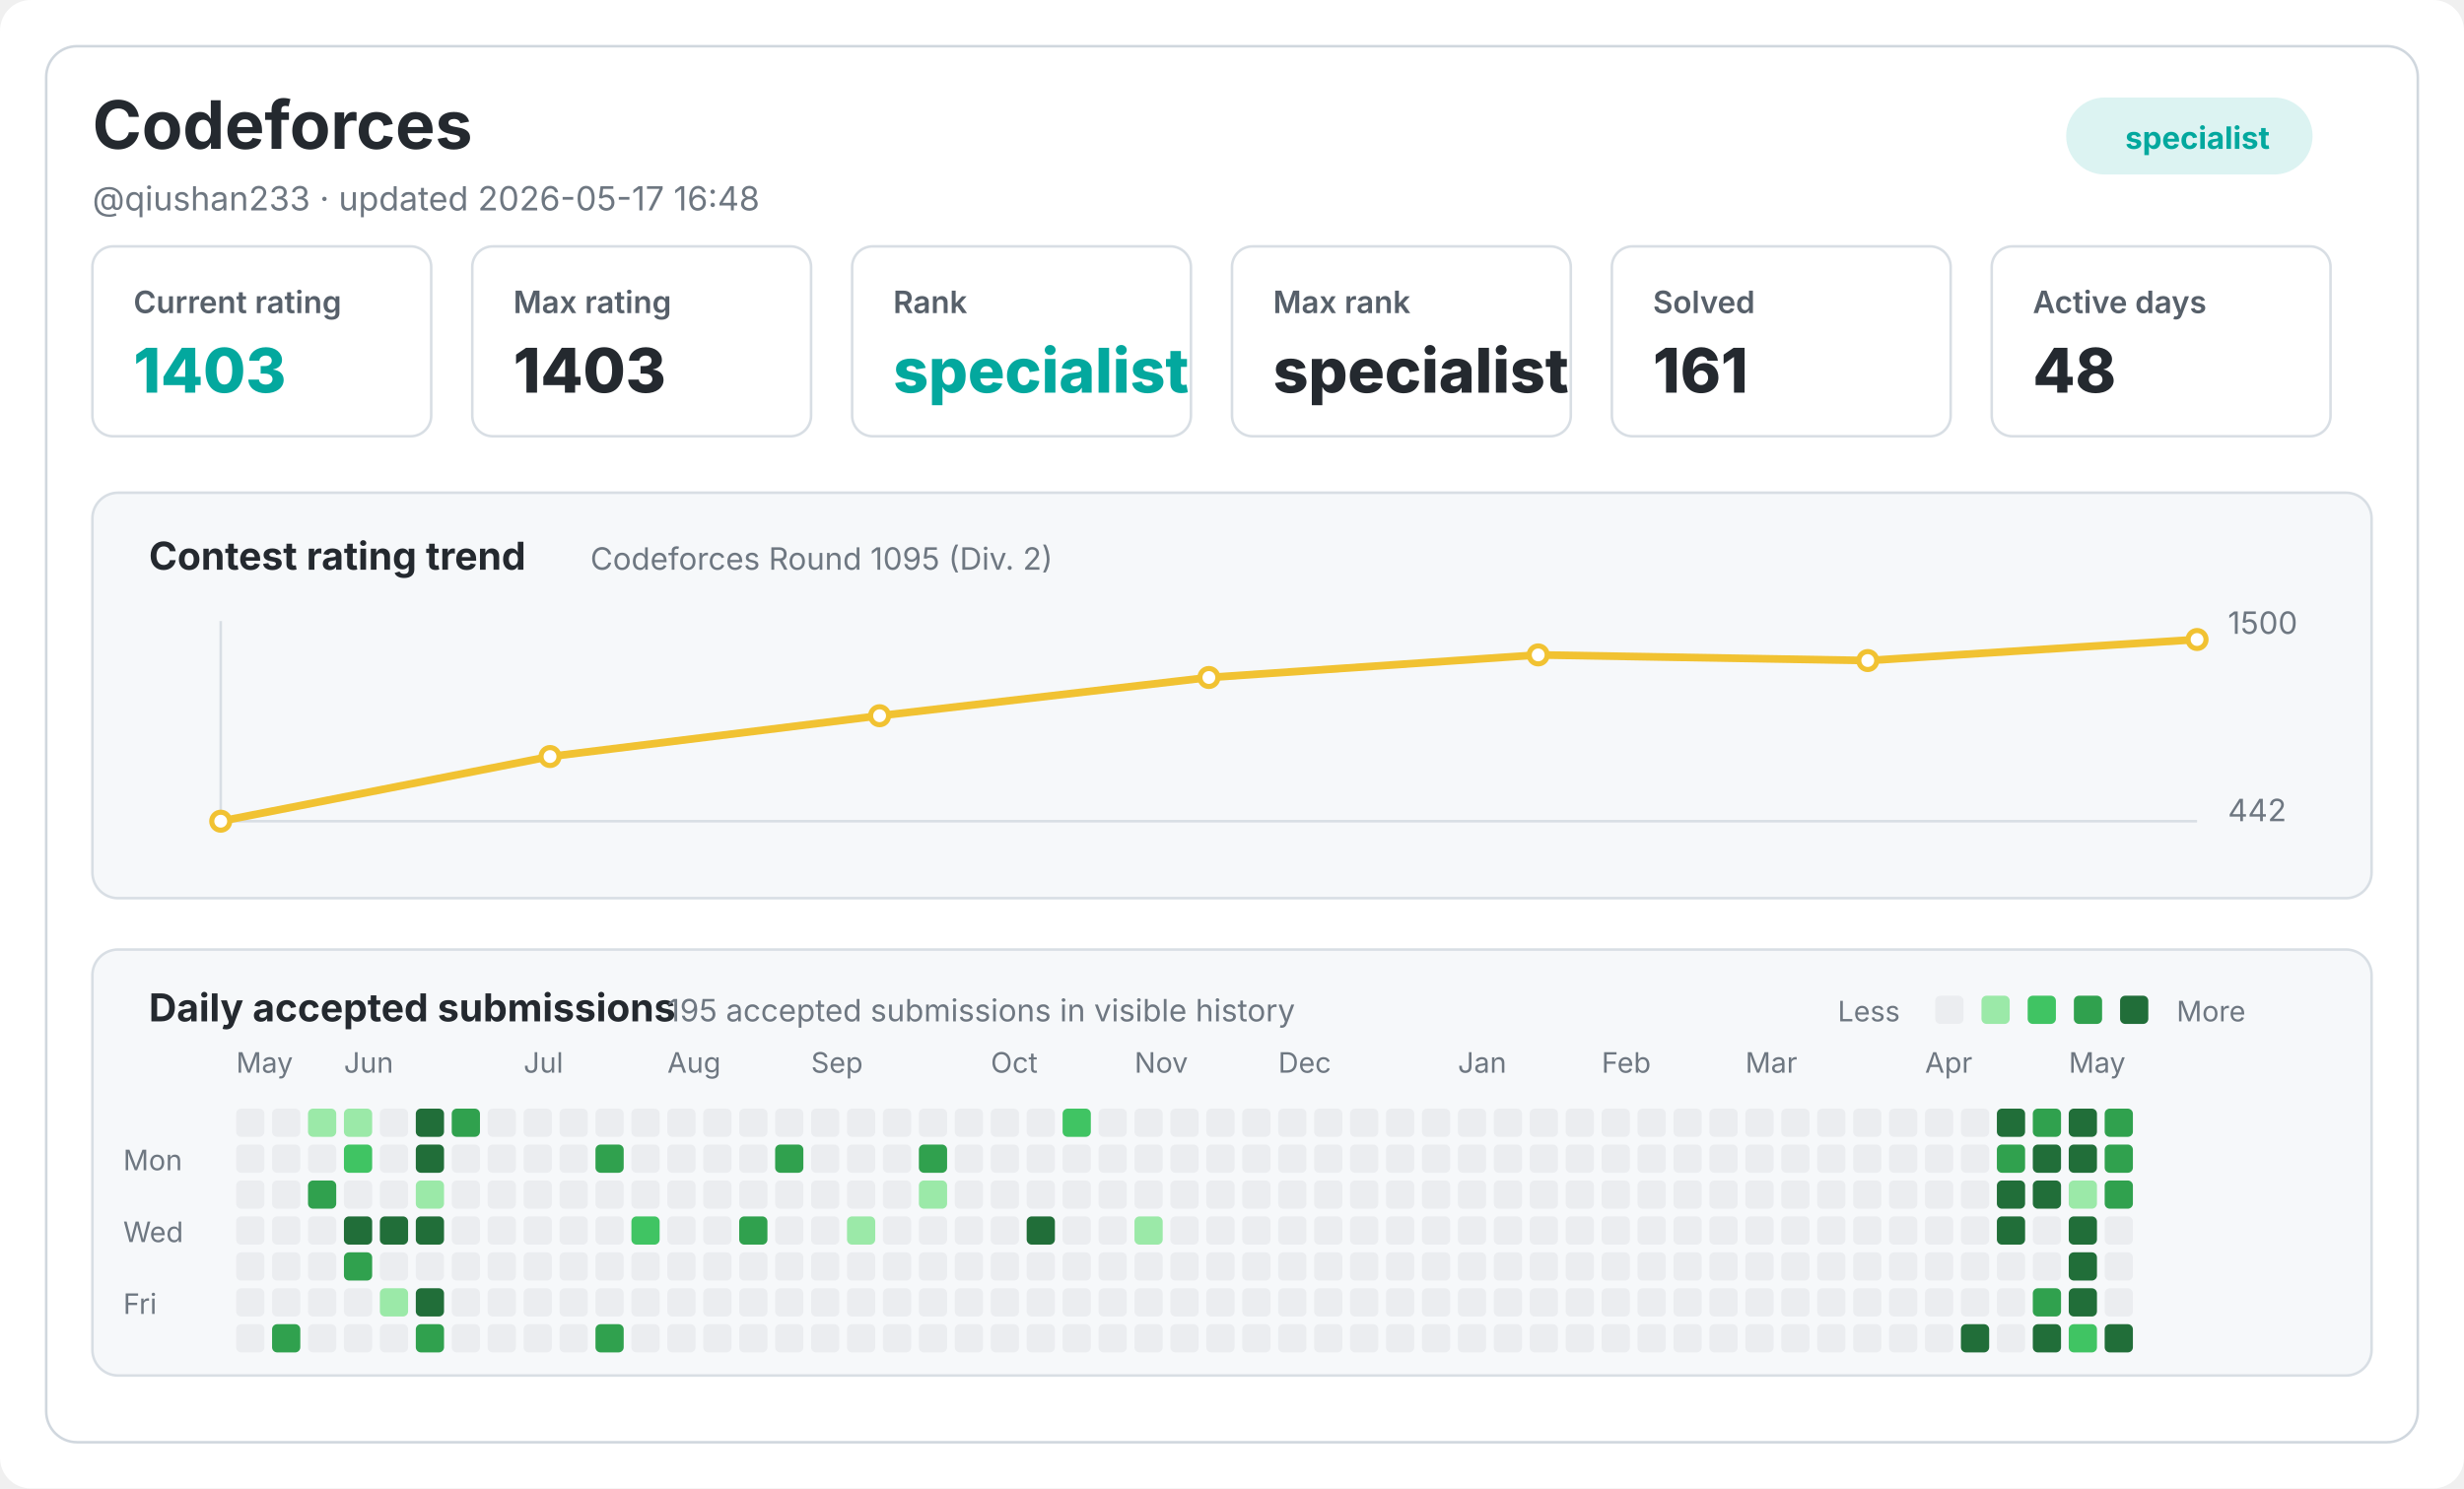
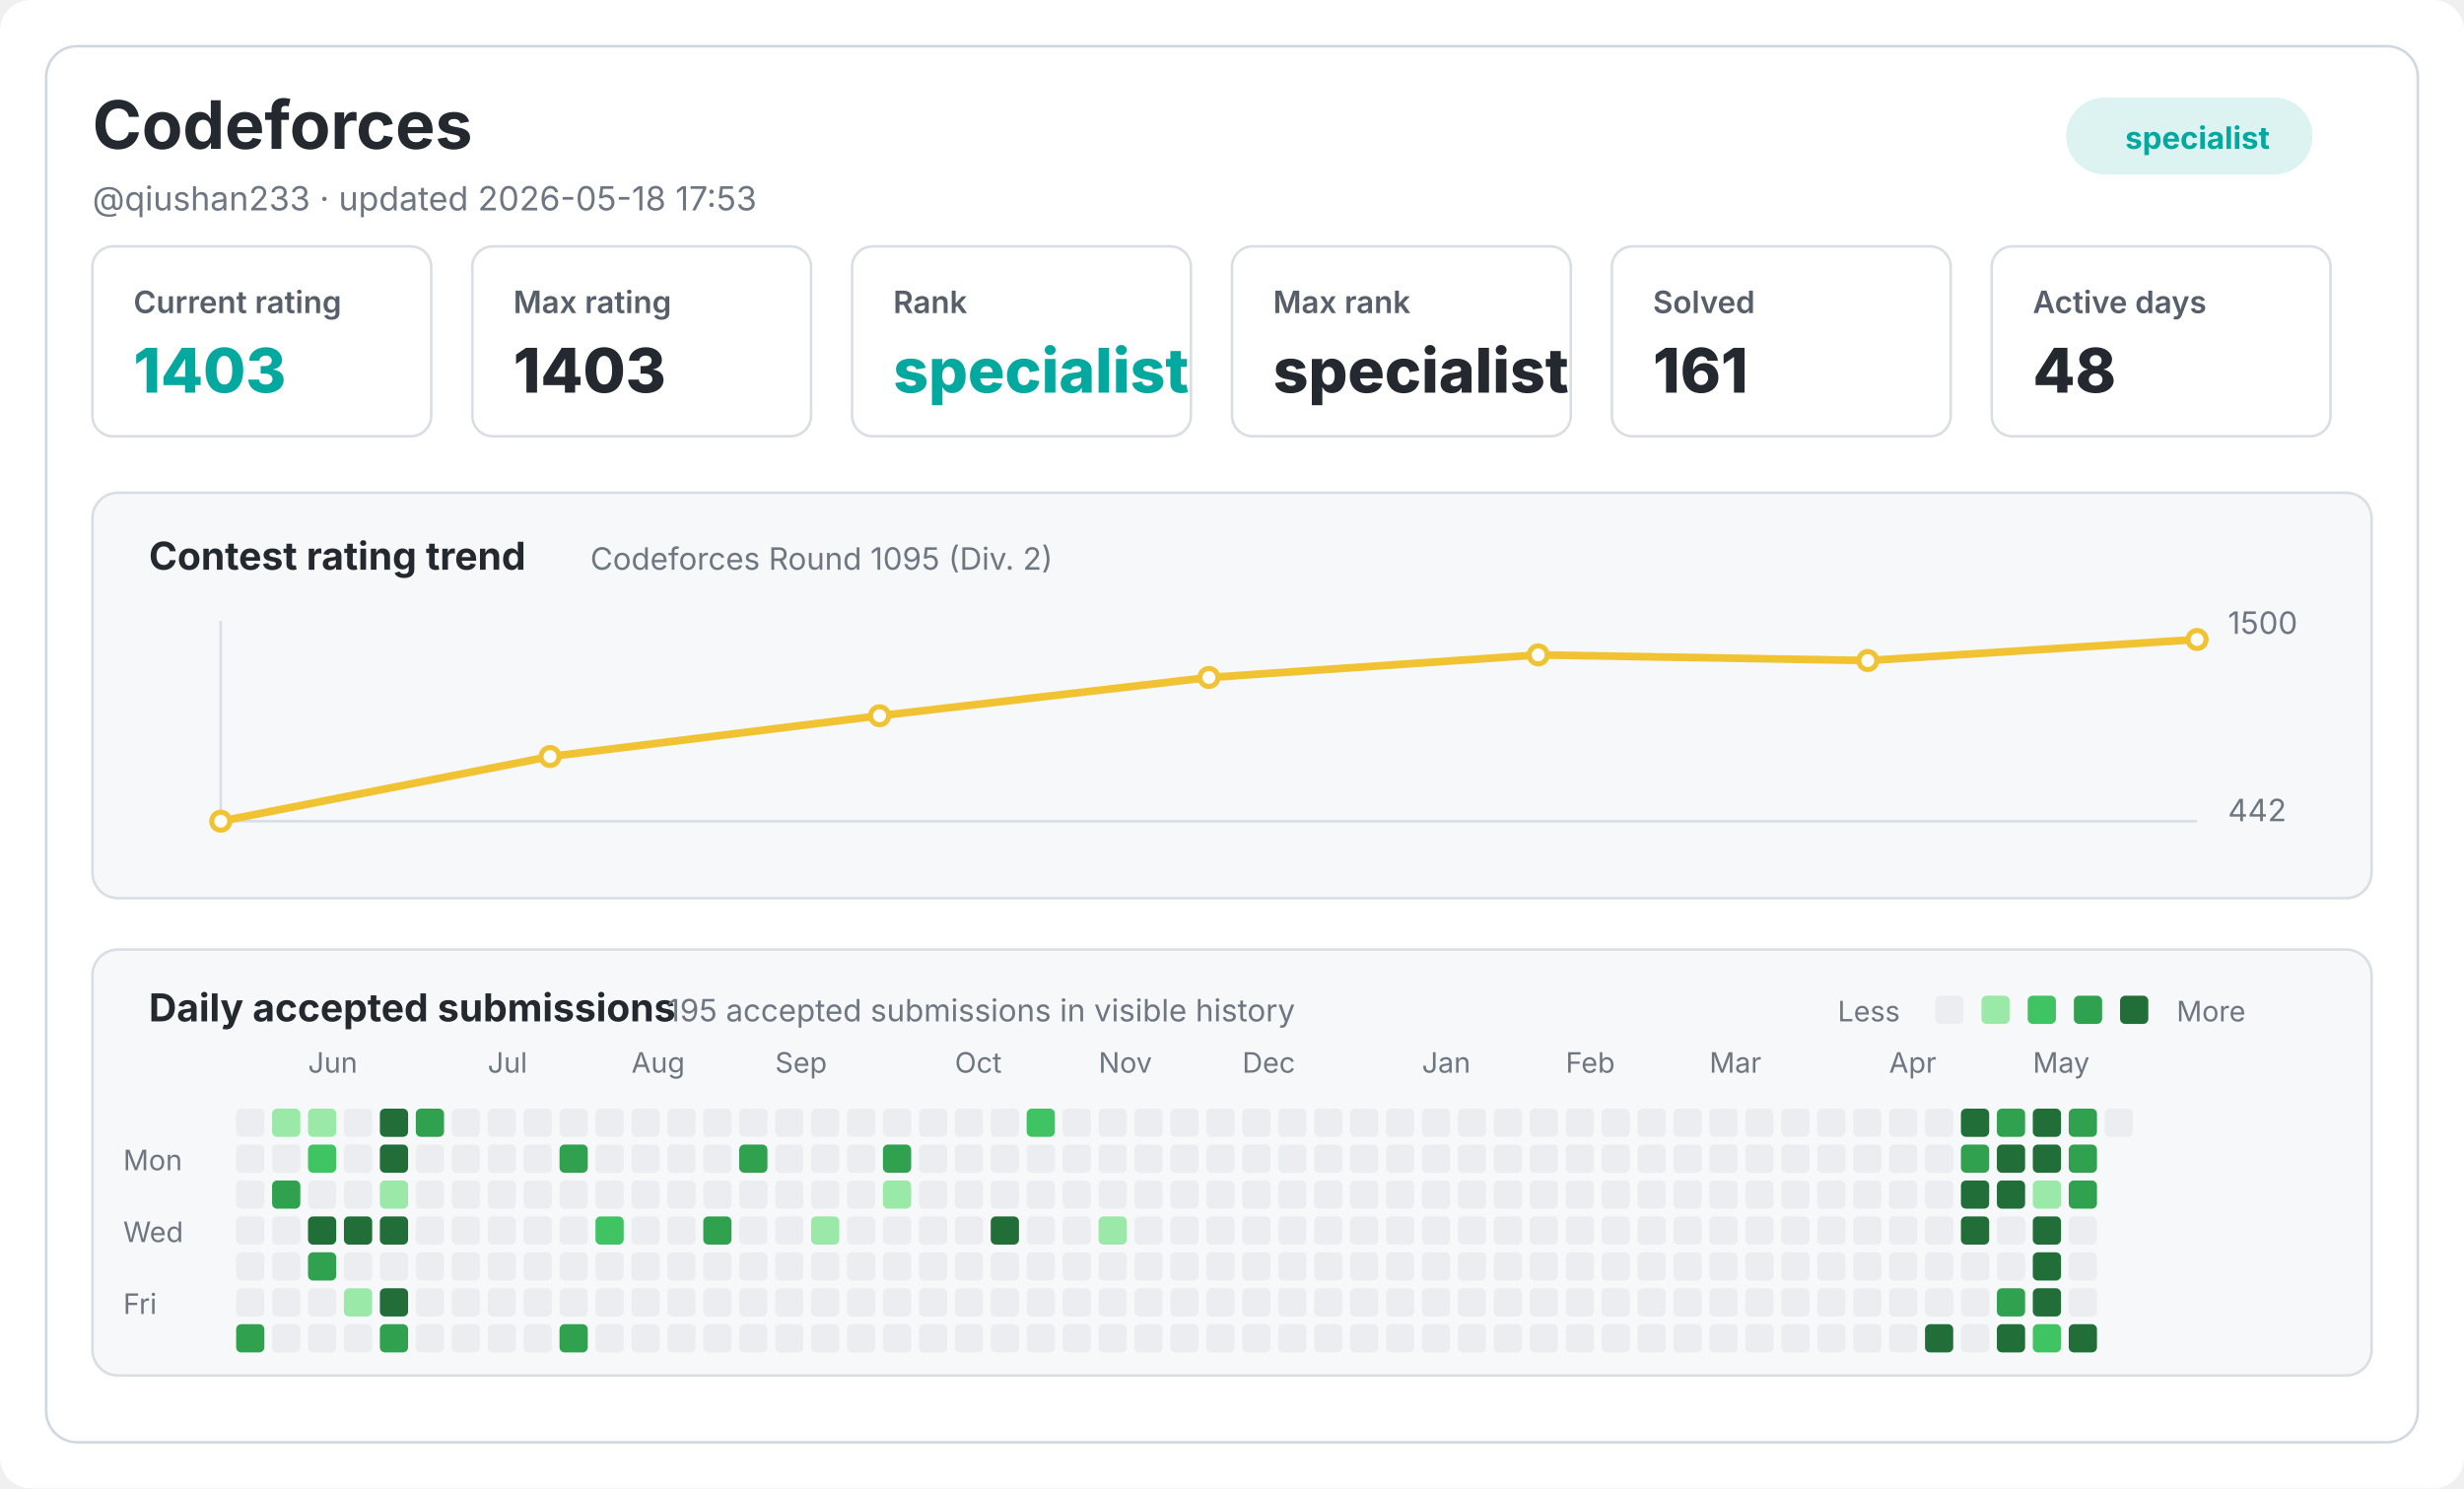
<svg xmlns="http://www.w3.org/2000/svg" width="960" height="580" viewBox="0 0 960 580" role="img" aria-label="Codeforces statistics for qiushan233">
  <style>
  .bg { fill: #ffffff; }
  .shell { fill: #ffffff; stroke: #d0d7de; }
  .soft { fill: #f6f8fa; stroke: #d8dee4; }
  .metric-card { fill: #ffffff; stroke: #d8dee4; }
  .title { font: 700 26px -apple-system,BlinkMacSystemFont,"Segoe UI",sans-serif; fill: #24292f; }
  .subtitle { font: 13px -apple-system,BlinkMacSystemFont,"Segoe UI",sans-serif; fill: #6e7781; }
  .section-title { font: 700 15px -apple-system,BlinkMacSystemFont,"Segoe UI",sans-serif; fill: #24292f; }
  .metric-label { font: 600 12px -apple-system,BlinkMacSystemFont,"Segoe UI",sans-serif; fill: #57606a; }
  .metric-value { font: 800 24px -apple-system,BlinkMacSystemFont,"Segoe UI",sans-serif; fill: #24292f; }
  .muted { font: 12px -apple-system,BlinkMacSystemFont,"Segoe UI",sans-serif; fill: #6e7781; }
  .small { font-size: 11px; }
  .rank { fill: #03a89e; }
  .grid { stroke: #d8dee4; stroke-width: 1; }
  .badge-bg { fill: #03a89e; opacity: 0.14; }
  .badge-text { font: 700 12px -apple-system,BlinkMacSystemFont,"Segoe UI",sans-serif; fill: #03a89e; }
  .heat-cell { cursor: default; transition: stroke 0.12s ease, stroke-width 0.12s ease; }
  .heat-cell:hover { stroke: #0969da; stroke-width: 1.5; }
</style>
  <rect class="bg" width="960" height="580" rx="12" />
  <rect class="shell" x="18" y="18" width="924" height="544" rx="12" />
  <text x="36" y="58" class="title">Codeforces</text>
-   <text x="36" y="82" class="subtitle">@qiushan233 · updated 2026-05-17 16:48</text>
+   <text x="36" y="82" class="subtitle">@qiushan233 · updated 2026-05-18 17:53</text>
  <rect x="805" y="38" width="96" height="30" rx="15" class="badge-bg" />
  <text x="828" y="58" class="badge-text">specialist</text>
  <rect x="36" y="96" width="132" height="74" rx="8" class="metric-card" />
  <text x="52" y="122" class="metric-label">Current rating</text>
  <text x="52" y="153" class="metric-value rank">1403</text>
  <rect x="184" y="96" width="132" height="74" rx="8" class="metric-card" />
  <text x="200" y="122" class="metric-label">Max rating</text>
  <text x="200" y="153" class="metric-value">1403</text>
  <rect x="332" y="96" width="132" height="74" rx="8" class="metric-card" />
  <text x="348" y="122" class="metric-label">Rank</text>
  <text x="348" y="153" class="metric-value rank">specialist</text>
  <rect x="480" y="96" width="132" height="74" rx="8" class="metric-card" />
  <text x="496" y="122" class="metric-label">Max rank</text>
  <text x="496" y="153" class="metric-value">specialist</text>
  <rect x="628" y="96" width="132" height="74" rx="8" class="metric-card" />
  <text x="644" y="122" class="metric-label">Solved</text>
  <text x="644" y="153" class="metric-value">161</text>
  <rect x="776" y="96" width="132" height="74" rx="8" class="metric-card" />
  <text x="792" y="122" class="metric-label">Active days</text>
  <text x="792" y="153" class="metric-value">48</text>
  <rect class="soft" x="36" y="192" width="888" height="158" rx="10" />
  <text x="58" y="222" class="section-title">Contest rating trend</text>
  <text x="230" y="222" class="muted">Codeforces Round 1095 (Div. 2)</text>
  <line x1="86" y1="320" x2="856" y2="320" class="grid" />
  <line x1="86" y1="242" x2="86" y2="320" class="grid" />
  <text x="868" y="247" class="muted">1500</text>
  <text x="868" y="320" class="muted">442</text>
  <polyline points="86.0,320.0 214.3,294.8 342.7,278.9 471.0,264.0 599.3,255.2 727.7,257.4 856.0,249.2" fill="none" stroke="#f1c232" stroke-width="3" stroke-linecap="round" stroke-linejoin="round" />
  <circle cx="86.0" cy="320.0" r="3.5" fill="#fff" stroke="#f1c232" stroke-width="2" />
  <circle cx="214.3" cy="294.8" r="3.5" fill="#fff" stroke="#f1c232" stroke-width="2" />
  <circle cx="342.7" cy="278.9" r="3.5" fill="#fff" stroke="#f1c232" stroke-width="2" />
  <circle cx="471.0" cy="264.0" r="3.5" fill="#fff" stroke="#f1c232" stroke-width="2" />
  <circle cx="599.3" cy="255.2" r="3.5" fill="#fff" stroke="#f1c232" stroke-width="2" />
  <circle cx="727.7" cy="257.4" r="3.5" fill="#fff" stroke="#f1c232" stroke-width="2" />
  <circle cx="856.0" cy="249.2" r="3.5" fill="#fff" stroke="#f1c232" stroke-width="2" />
  <rect class="soft" x="36" y="370" width="888" height="166" rx="10" />
  <text x="58" y="398" class="section-title">Daily accepted submissions</text>
  <text x="260" y="398" class="muted">195 accepted submissions in visible history</text>
-   <text x="92" y="418" class="muted small">May</text>
-   <text x="134" y="418" class="muted small">Jun</text>
-   <text x="204" y="418" class="muted small">Jul</text>
-   <text x="260" y="418" class="muted small">Aug</text>
-   <text x="316" y="418" class="muted small">Sep</text>
-   <text x="386" y="418" class="muted small">Oct</text>
-   <text x="442" y="418" class="muted small">Nov</text>
-   <text x="498" y="418" class="muted small">Dec</text>
-   <text x="568" y="418" class="muted small">Jan</text>
-   <text x="624" y="418" class="muted small">Feb</text>
-   <text x="680" y="418" class="muted small">Mar</text>
-   <text x="750" y="418" class="muted small">Apr</text>
-   <text x="806" y="418" class="muted small">May</text>
+   <text x="120" y="418" class="muted small">Jun</text>
+   <text x="190" y="418" class="muted small">Jul</text>
+   <text x="246" y="418" class="muted small">Aug</text>
+   <text x="302" y="418" class="muted small">Sep</text>
+   <text x="372" y="418" class="muted small">Oct</text>
+   <text x="428" y="418" class="muted small">Nov</text>
+   <text x="484" y="418" class="muted small">Dec</text>
+   <text x="554" y="418" class="muted small">Jan</text>
+   <text x="610" y="418" class="muted small">Feb</text>
+   <text x="666" y="418" class="muted small">Mar</text>
+   <text x="736" y="418" class="muted small">Apr</text>
+   <text x="792" y="418" class="muted small">May</text>
  <text x="48" y="456" class="muted small">Mon</text>
  <text x="48" y="484" class="muted small">Wed</text>
  <text x="48" y="512" class="muted small">Fri</text>
  <rect class="heat-cell" x="92" y="432" width="11" height="11" rx="2" fill="#ebedf0" />
  <rect class="heat-cell" x="92" y="446" width="11" height="11" rx="2" fill="#ebedf0" />
  <rect class="heat-cell" x="92" y="460" width="11" height="11" rx="2" fill="#ebedf0" />
  <rect class="heat-cell" x="92" y="474" width="11" height="11" rx="2" fill="#ebedf0" />
  <rect class="heat-cell" x="92" y="488" width="11" height="11" rx="2" fill="#ebedf0" />
  <rect class="heat-cell" x="92" y="502" width="11" height="11" rx="2" fill="#ebedf0" />
-   <rect class="heat-cell" x="92" y="516" width="11" height="11" rx="2" fill="#ebedf0" />
-   <rect class="heat-cell" x="106" y="432" width="11" height="11" rx="2" fill="#ebedf0" />
+   <rect class="heat-cell" x="92" y="516" width="11" height="11" rx="2" fill="#30a14e" />
+   <rect class="heat-cell" x="106" y="432" width="11" height="11" rx="2" fill="#9be9a8" />
  <rect class="heat-cell" x="106" y="446" width="11" height="11" rx="2" fill="#ebedf0" />
-   <rect class="heat-cell" x="106" y="460" width="11" height="11" rx="2" fill="#ebedf0" />
+   <rect class="heat-cell" x="106" y="460" width="11" height="11" rx="2" fill="#30a14e" />
  <rect class="heat-cell" x="106" y="474" width="11" height="11" rx="2" fill="#ebedf0" />
  <rect class="heat-cell" x="106" y="488" width="11" height="11" rx="2" fill="#ebedf0" />
  <rect class="heat-cell" x="106" y="502" width="11" height="11" rx="2" fill="#ebedf0" />
-   <rect class="heat-cell" x="106" y="516" width="11" height="11" rx="2" fill="#30a14e" />
+   <rect class="heat-cell" x="106" y="516" width="11" height="11" rx="2" fill="#ebedf0" />
  <rect class="heat-cell" x="120" y="432" width="11" height="11" rx="2" fill="#9be9a8" />
-   <rect class="heat-cell" x="120" y="446" width="11" height="11" rx="2" fill="#ebedf0" />
-   <rect class="heat-cell" x="120" y="460" width="11" height="11" rx="2" fill="#30a14e" />
-   <rect class="heat-cell" x="120" y="474" width="11" height="11" rx="2" fill="#ebedf0" />
-   <rect class="heat-cell" x="120" y="488" width="11" height="11" rx="2" fill="#ebedf0" />
+   <rect class="heat-cell" x="120" y="446" width="11" height="11" rx="2" fill="#40c463" />
+   <rect class="heat-cell" x="120" y="460" width="11" height="11" rx="2" fill="#ebedf0" />
+   <rect class="heat-cell" x="120" y="474" width="11" height="11" rx="2" fill="#216e39" />
+   <rect class="heat-cell" x="120" y="488" width="11" height="11" rx="2" fill="#30a14e" />
  <rect class="heat-cell" x="120" y="502" width="11" height="11" rx="2" fill="#ebedf0" />
  <rect class="heat-cell" x="120" y="516" width="11" height="11" rx="2" fill="#ebedf0" />
-   <rect class="heat-cell" x="134" y="432" width="11" height="11" rx="2" fill="#9be9a8" />
-   <rect class="heat-cell" x="134" y="446" width="11" height="11" rx="2" fill="#40c463" />
+   <rect class="heat-cell" x="134" y="432" width="11" height="11" rx="2" fill="#ebedf0" />
+   <rect class="heat-cell" x="134" y="446" width="11" height="11" rx="2" fill="#ebedf0" />
  <rect class="heat-cell" x="134" y="460" width="11" height="11" rx="2" fill="#ebedf0" />
  <rect class="heat-cell" x="134" y="474" width="11" height="11" rx="2" fill="#216e39" />
-   <rect class="heat-cell" x="134" y="488" width="11" height="11" rx="2" fill="#30a14e" />
-   <rect class="heat-cell" x="134" y="502" width="11" height="11" rx="2" fill="#ebedf0" />
+   <rect class="heat-cell" x="134" y="488" width="11" height="11" rx="2" fill="#ebedf0" />
+   <rect class="heat-cell" x="134" y="502" width="11" height="11" rx="2" fill="#9be9a8" />
  <rect class="heat-cell" x="134" y="516" width="11" height="11" rx="2" fill="#ebedf0" />
-   <rect class="heat-cell" x="148" y="432" width="11" height="11" rx="2" fill="#ebedf0" />
-   <rect class="heat-cell" x="148" y="446" width="11" height="11" rx="2" fill="#ebedf0" />
-   <rect class="heat-cell" x="148" y="460" width="11" height="11" rx="2" fill="#ebedf0" />
+   <rect class="heat-cell" x="148" y="432" width="11" height="11" rx="2" fill="#216e39" />
+   <rect class="heat-cell" x="148" y="446" width="11" height="11" rx="2" fill="#216e39" />
+   <rect class="heat-cell" x="148" y="460" width="11" height="11" rx="2" fill="#9be9a8" />
  <rect class="heat-cell" x="148" y="474" width="11" height="11" rx="2" fill="#216e39" />
  <rect class="heat-cell" x="148" y="488" width="11" height="11" rx="2" fill="#ebedf0" />
-   <rect class="heat-cell" x="148" y="502" width="11" height="11" rx="2" fill="#9be9a8" />
-   <rect class="heat-cell" x="148" y="516" width="11" height="11" rx="2" fill="#ebedf0" />
-   <rect class="heat-cell" x="162" y="432" width="11" height="11" rx="2" fill="#216e39" />
-   <rect class="heat-cell" x="162" y="446" width="11" height="11" rx="2" fill="#216e39" />
-   <rect class="heat-cell" x="162" y="460" width="11" height="11" rx="2" fill="#9be9a8" />
-   <rect class="heat-cell" x="162" y="474" width="11" height="11" rx="2" fill="#216e39" />
+   <rect class="heat-cell" x="148" y="502" width="11" height="11" rx="2" fill="#216e39" />
+   <rect class="heat-cell" x="148" y="516" width="11" height="11" rx="2" fill="#30a14e" />
+   <rect class="heat-cell" x="162" y="432" width="11" height="11" rx="2" fill="#30a14e" />
+   <rect class="heat-cell" x="162" y="446" width="11" height="11" rx="2" fill="#ebedf0" />
+   <rect class="heat-cell" x="162" y="460" width="11" height="11" rx="2" fill="#ebedf0" />
+   <rect class="heat-cell" x="162" y="474" width="11" height="11" rx="2" fill="#ebedf0" />
  <rect class="heat-cell" x="162" y="488" width="11" height="11" rx="2" fill="#ebedf0" />
-   <rect class="heat-cell" x="162" y="502" width="11" height="11" rx="2" fill="#216e39" />
-   <rect class="heat-cell" x="162" y="516" width="11" height="11" rx="2" fill="#30a14e" />
-   <rect class="heat-cell" x="176" y="432" width="11" height="11" rx="2" fill="#30a14e" />
+   <rect class="heat-cell" x="162" y="502" width="11" height="11" rx="2" fill="#ebedf0" />
+   <rect class="heat-cell" x="162" y="516" width="11" height="11" rx="2" fill="#ebedf0" />
+   <rect class="heat-cell" x="176" y="432" width="11" height="11" rx="2" fill="#ebedf0" />
  <rect class="heat-cell" x="176" y="446" width="11" height="11" rx="2" fill="#ebedf0" />
  <rect class="heat-cell" x="176" y="460" width="11" height="11" rx="2" fill="#ebedf0" />
  <rect class="heat-cell" x="176" y="474" width="11" height="11" rx="2" fill="#ebedf0" />
  <rect class="heat-cell" x="176" y="488" width="11" height="11" rx="2" fill="#ebedf0" />
  <rect class="heat-cell" x="176" y="502" width="11" height="11" rx="2" fill="#ebedf0" />
  <rect class="heat-cell" x="176" y="516" width="11" height="11" rx="2" fill="#ebedf0" />
  <rect class="heat-cell" x="190" y="432" width="11" height="11" rx="2" fill="#ebedf0" />
  <rect class="heat-cell" x="190" y="446" width="11" height="11" rx="2" fill="#ebedf0" />
  <rect class="heat-cell" x="190" y="460" width="11" height="11" rx="2" fill="#ebedf0" />
  <rect class="heat-cell" x="190" y="474" width="11" height="11" rx="2" fill="#ebedf0" />
  <rect class="heat-cell" x="190" y="488" width="11" height="11" rx="2" fill="#ebedf0" />
  <rect class="heat-cell" x="190" y="502" width="11" height="11" rx="2" fill="#ebedf0" />
  <rect class="heat-cell" x="190" y="516" width="11" height="11" rx="2" fill="#ebedf0" />
  <rect class="heat-cell" x="204" y="432" width="11" height="11" rx="2" fill="#ebedf0" />
  <rect class="heat-cell" x="204" y="446" width="11" height="11" rx="2" fill="#ebedf0" />
  <rect class="heat-cell" x="204" y="460" width="11" height="11" rx="2" fill="#ebedf0" />
  <rect class="heat-cell" x="204" y="474" width="11" height="11" rx="2" fill="#ebedf0" />
  <rect class="heat-cell" x="204" y="488" width="11" height="11" rx="2" fill="#ebedf0" />
  <rect class="heat-cell" x="204" y="502" width="11" height="11" rx="2" fill="#ebedf0" />
  <rect class="heat-cell" x="204" y="516" width="11" height="11" rx="2" fill="#ebedf0" />
  <rect class="heat-cell" x="218" y="432" width="11" height="11" rx="2" fill="#ebedf0" />
-   <rect class="heat-cell" x="218" y="446" width="11" height="11" rx="2" fill="#ebedf0" />
+   <rect class="heat-cell" x="218" y="446" width="11" height="11" rx="2" fill="#30a14e" />
  <rect class="heat-cell" x="218" y="460" width="11" height="11" rx="2" fill="#ebedf0" />
  <rect class="heat-cell" x="218" y="474" width="11" height="11" rx="2" fill="#ebedf0" />
  <rect class="heat-cell" x="218" y="488" width="11" height="11" rx="2" fill="#ebedf0" />
  <rect class="heat-cell" x="218" y="502" width="11" height="11" rx="2" fill="#ebedf0" />
-   <rect class="heat-cell" x="218" y="516" width="11" height="11" rx="2" fill="#ebedf0" />
+   <rect class="heat-cell" x="218" y="516" width="11" height="11" rx="2" fill="#30a14e" />
  <rect class="heat-cell" x="232" y="432" width="11" height="11" rx="2" fill="#ebedf0" />
-   <rect class="heat-cell" x="232" y="446" width="11" height="11" rx="2" fill="#30a14e" />
+   <rect class="heat-cell" x="232" y="446" width="11" height="11" rx="2" fill="#ebedf0" />
  <rect class="heat-cell" x="232" y="460" width="11" height="11" rx="2" fill="#ebedf0" />
-   <rect class="heat-cell" x="232" y="474" width="11" height="11" rx="2" fill="#ebedf0" />
+   <rect class="heat-cell" x="232" y="474" width="11" height="11" rx="2" fill="#40c463" />
  <rect class="heat-cell" x="232" y="488" width="11" height="11" rx="2" fill="#ebedf0" />
  <rect class="heat-cell" x="232" y="502" width="11" height="11" rx="2" fill="#ebedf0" />
-   <rect class="heat-cell" x="232" y="516" width="11" height="11" rx="2" fill="#30a14e" />
+   <rect class="heat-cell" x="232" y="516" width="11" height="11" rx="2" fill="#ebedf0" />
  <rect class="heat-cell" x="246" y="432" width="11" height="11" rx="2" fill="#ebedf0" />
  <rect class="heat-cell" x="246" y="446" width="11" height="11" rx="2" fill="#ebedf0" />
  <rect class="heat-cell" x="246" y="460" width="11" height="11" rx="2" fill="#ebedf0" />
-   <rect class="heat-cell" x="246" y="474" width="11" height="11" rx="2" fill="#40c463" />
+   <rect class="heat-cell" x="246" y="474" width="11" height="11" rx="2" fill="#ebedf0" />
  <rect class="heat-cell" x="246" y="488" width="11" height="11" rx="2" fill="#ebedf0" />
  <rect class="heat-cell" x="246" y="502" width="11" height="11" rx="2" fill="#ebedf0" />
  <rect class="heat-cell" x="246" y="516" width="11" height="11" rx="2" fill="#ebedf0" />
  <rect class="heat-cell" x="260" y="432" width="11" height="11" rx="2" fill="#ebedf0" />
  <rect class="heat-cell" x="260" y="446" width="11" height="11" rx="2" fill="#ebedf0" />
  <rect class="heat-cell" x="260" y="460" width="11" height="11" rx="2" fill="#ebedf0" />
  <rect class="heat-cell" x="260" y="474" width="11" height="11" rx="2" fill="#ebedf0" />
  <rect class="heat-cell" x="260" y="488" width="11" height="11" rx="2" fill="#ebedf0" />
  <rect class="heat-cell" x="260" y="502" width="11" height="11" rx="2" fill="#ebedf0" />
  <rect class="heat-cell" x="260" y="516" width="11" height="11" rx="2" fill="#ebedf0" />
  <rect class="heat-cell" x="274" y="432" width="11" height="11" rx="2" fill="#ebedf0" />
  <rect class="heat-cell" x="274" y="446" width="11" height="11" rx="2" fill="#ebedf0" />
  <rect class="heat-cell" x="274" y="460" width="11" height="11" rx="2" fill="#ebedf0" />
-   <rect class="heat-cell" x="274" y="474" width="11" height="11" rx="2" fill="#ebedf0" />
+   <rect class="heat-cell" x="274" y="474" width="11" height="11" rx="2" fill="#30a14e" />
  <rect class="heat-cell" x="274" y="488" width="11" height="11" rx="2" fill="#ebedf0" />
  <rect class="heat-cell" x="274" y="502" width="11" height="11" rx="2" fill="#ebedf0" />
  <rect class="heat-cell" x="274" y="516" width="11" height="11" rx="2" fill="#ebedf0" />
  <rect class="heat-cell" x="288" y="432" width="11" height="11" rx="2" fill="#ebedf0" />
-   <rect class="heat-cell" x="288" y="446" width="11" height="11" rx="2" fill="#ebedf0" />
+   <rect class="heat-cell" x="288" y="446" width="11" height="11" rx="2" fill="#30a14e" />
  <rect class="heat-cell" x="288" y="460" width="11" height="11" rx="2" fill="#ebedf0" />
-   <rect class="heat-cell" x="288" y="474" width="11" height="11" rx="2" fill="#30a14e" />
+   <rect class="heat-cell" x="288" y="474" width="11" height="11" rx="2" fill="#ebedf0" />
  <rect class="heat-cell" x="288" y="488" width="11" height="11" rx="2" fill="#ebedf0" />
  <rect class="heat-cell" x="288" y="502" width="11" height="11" rx="2" fill="#ebedf0" />
  <rect class="heat-cell" x="288" y="516" width="11" height="11" rx="2" fill="#ebedf0" />
  <rect class="heat-cell" x="302" y="432" width="11" height="11" rx="2" fill="#ebedf0" />
-   <rect class="heat-cell" x="302" y="446" width="11" height="11" rx="2" fill="#30a14e" />
+   <rect class="heat-cell" x="302" y="446" width="11" height="11" rx="2" fill="#ebedf0" />
  <rect class="heat-cell" x="302" y="460" width="11" height="11" rx="2" fill="#ebedf0" />
  <rect class="heat-cell" x="302" y="474" width="11" height="11" rx="2" fill="#ebedf0" />
  <rect class="heat-cell" x="302" y="488" width="11" height="11" rx="2" fill="#ebedf0" />
  <rect class="heat-cell" x="302" y="502" width="11" height="11" rx="2" fill="#ebedf0" />
  <rect class="heat-cell" x="302" y="516" width="11" height="11" rx="2" fill="#ebedf0" />
  <rect class="heat-cell" x="316" y="432" width="11" height="11" rx="2" fill="#ebedf0" />
  <rect class="heat-cell" x="316" y="446" width="11" height="11" rx="2" fill="#ebedf0" />
  <rect class="heat-cell" x="316" y="460" width="11" height="11" rx="2" fill="#ebedf0" />
-   <rect class="heat-cell" x="316" y="474" width="11" height="11" rx="2" fill="#ebedf0" />
+   <rect class="heat-cell" x="316" y="474" width="11" height="11" rx="2" fill="#9be9a8" />
  <rect class="heat-cell" x="316" y="488" width="11" height="11" rx="2" fill="#ebedf0" />
  <rect class="heat-cell" x="316" y="502" width="11" height="11" rx="2" fill="#ebedf0" />
  <rect class="heat-cell" x="316" y="516" width="11" height="11" rx="2" fill="#ebedf0" />
  <rect class="heat-cell" x="330" y="432" width="11" height="11" rx="2" fill="#ebedf0" />
  <rect class="heat-cell" x="330" y="446" width="11" height="11" rx="2" fill="#ebedf0" />
  <rect class="heat-cell" x="330" y="460" width="11" height="11" rx="2" fill="#ebedf0" />
-   <rect class="heat-cell" x="330" y="474" width="11" height="11" rx="2" fill="#9be9a8" />
+   <rect class="heat-cell" x="330" y="474" width="11" height="11" rx="2" fill="#ebedf0" />
  <rect class="heat-cell" x="330" y="488" width="11" height="11" rx="2" fill="#ebedf0" />
  <rect class="heat-cell" x="330" y="502" width="11" height="11" rx="2" fill="#ebedf0" />
  <rect class="heat-cell" x="330" y="516" width="11" height="11" rx="2" fill="#ebedf0" />
  <rect class="heat-cell" x="344" y="432" width="11" height="11" rx="2" fill="#ebedf0" />
-   <rect class="heat-cell" x="344" y="446" width="11" height="11" rx="2" fill="#ebedf0" />
-   <rect class="heat-cell" x="344" y="460" width="11" height="11" rx="2" fill="#ebedf0" />
+   <rect class="heat-cell" x="344" y="446" width="11" height="11" rx="2" fill="#30a14e" />
+   <rect class="heat-cell" x="344" y="460" width="11" height="11" rx="2" fill="#9be9a8" />
  <rect class="heat-cell" x="344" y="474" width="11" height="11" rx="2" fill="#ebedf0" />
  <rect class="heat-cell" x="344" y="488" width="11" height="11" rx="2" fill="#ebedf0" />
  <rect class="heat-cell" x="344" y="502" width="11" height="11" rx="2" fill="#ebedf0" />
  <rect class="heat-cell" x="344" y="516" width="11" height="11" rx="2" fill="#ebedf0" />
  <rect class="heat-cell" x="358" y="432" width="11" height="11" rx="2" fill="#ebedf0" />
-   <rect class="heat-cell" x="358" y="446" width="11" height="11" rx="2" fill="#30a14e" />
-   <rect class="heat-cell" x="358" y="460" width="11" height="11" rx="2" fill="#9be9a8" />
+   <rect class="heat-cell" x="358" y="446" width="11" height="11" rx="2" fill="#ebedf0" />
+   <rect class="heat-cell" x="358" y="460" width="11" height="11" rx="2" fill="#ebedf0" />
  <rect class="heat-cell" x="358" y="474" width="11" height="11" rx="2" fill="#ebedf0" />
  <rect class="heat-cell" x="358" y="488" width="11" height="11" rx="2" fill="#ebedf0" />
  <rect class="heat-cell" x="358" y="502" width="11" height="11" rx="2" fill="#ebedf0" />
  <rect class="heat-cell" x="358" y="516" width="11" height="11" rx="2" fill="#ebedf0" />
  <rect class="heat-cell" x="372" y="432" width="11" height="11" rx="2" fill="#ebedf0" />
  <rect class="heat-cell" x="372" y="446" width="11" height="11" rx="2" fill="#ebedf0" />
  <rect class="heat-cell" x="372" y="460" width="11" height="11" rx="2" fill="#ebedf0" />
  <rect class="heat-cell" x="372" y="474" width="11" height="11" rx="2" fill="#ebedf0" />
  <rect class="heat-cell" x="372" y="488" width="11" height="11" rx="2" fill="#ebedf0" />
  <rect class="heat-cell" x="372" y="502" width="11" height="11" rx="2" fill="#ebedf0" />
  <rect class="heat-cell" x="372" y="516" width="11" height="11" rx="2" fill="#ebedf0" />
  <rect class="heat-cell" x="386" y="432" width="11" height="11" rx="2" fill="#ebedf0" />
  <rect class="heat-cell" x="386" y="446" width="11" height="11" rx="2" fill="#ebedf0" />
  <rect class="heat-cell" x="386" y="460" width="11" height="11" rx="2" fill="#ebedf0" />
-   <rect class="heat-cell" x="386" y="474" width="11" height="11" rx="2" fill="#ebedf0" />
+   <rect class="heat-cell" x="386" y="474" width="11" height="11" rx="2" fill="#216e39" />
  <rect class="heat-cell" x="386" y="488" width="11" height="11" rx="2" fill="#ebedf0" />
  <rect class="heat-cell" x="386" y="502" width="11" height="11" rx="2" fill="#ebedf0" />
  <rect class="heat-cell" x="386" y="516" width="11" height="11" rx="2" fill="#ebedf0" />
-   <rect class="heat-cell" x="400" y="432" width="11" height="11" rx="2" fill="#ebedf0" />
+   <rect class="heat-cell" x="400" y="432" width="11" height="11" rx="2" fill="#40c463" />
  <rect class="heat-cell" x="400" y="446" width="11" height="11" rx="2" fill="#ebedf0" />
  <rect class="heat-cell" x="400" y="460" width="11" height="11" rx="2" fill="#ebedf0" />
-   <rect class="heat-cell" x="400" y="474" width="11" height="11" rx="2" fill="#216e39" />
+   <rect class="heat-cell" x="400" y="474" width="11" height="11" rx="2" fill="#ebedf0" />
  <rect class="heat-cell" x="400" y="488" width="11" height="11" rx="2" fill="#ebedf0" />
  <rect class="heat-cell" x="400" y="502" width="11" height="11" rx="2" fill="#ebedf0" />
  <rect class="heat-cell" x="400" y="516" width="11" height="11" rx="2" fill="#ebedf0" />
-   <rect class="heat-cell" x="414" y="432" width="11" height="11" rx="2" fill="#40c463" />
+   <rect class="heat-cell" x="414" y="432" width="11" height="11" rx="2" fill="#ebedf0" />
  <rect class="heat-cell" x="414" y="446" width="11" height="11" rx="2" fill="#ebedf0" />
  <rect class="heat-cell" x="414" y="460" width="11" height="11" rx="2" fill="#ebedf0" />
  <rect class="heat-cell" x="414" y="474" width="11" height="11" rx="2" fill="#ebedf0" />
  <rect class="heat-cell" x="414" y="488" width="11" height="11" rx="2" fill="#ebedf0" />
  <rect class="heat-cell" x="414" y="502" width="11" height="11" rx="2" fill="#ebedf0" />
  <rect class="heat-cell" x="414" y="516" width="11" height="11" rx="2" fill="#ebedf0" />
  <rect class="heat-cell" x="428" y="432" width="11" height="11" rx="2" fill="#ebedf0" />
  <rect class="heat-cell" x="428" y="446" width="11" height="11" rx="2" fill="#ebedf0" />
  <rect class="heat-cell" x="428" y="460" width="11" height="11" rx="2" fill="#ebedf0" />
-   <rect class="heat-cell" x="428" y="474" width="11" height="11" rx="2" fill="#ebedf0" />
+   <rect class="heat-cell" x="428" y="474" width="11" height="11" rx="2" fill="#9be9a8" />
  <rect class="heat-cell" x="428" y="488" width="11" height="11" rx="2" fill="#ebedf0" />
  <rect class="heat-cell" x="428" y="502" width="11" height="11" rx="2" fill="#ebedf0" />
  <rect class="heat-cell" x="428" y="516" width="11" height="11" rx="2" fill="#ebedf0" />
  <rect class="heat-cell" x="442" y="432" width="11" height="11" rx="2" fill="#ebedf0" />
  <rect class="heat-cell" x="442" y="446" width="11" height="11" rx="2" fill="#ebedf0" />
  <rect class="heat-cell" x="442" y="460" width="11" height="11" rx="2" fill="#ebedf0" />
-   <rect class="heat-cell" x="442" y="474" width="11" height="11" rx="2" fill="#9be9a8" />
+   <rect class="heat-cell" x="442" y="474" width="11" height="11" rx="2" fill="#ebedf0" />
  <rect class="heat-cell" x="442" y="488" width="11" height="11" rx="2" fill="#ebedf0" />
  <rect class="heat-cell" x="442" y="502" width="11" height="11" rx="2" fill="#ebedf0" />
  <rect class="heat-cell" x="442" y="516" width="11" height="11" rx="2" fill="#ebedf0" />
  <rect class="heat-cell" x="456" y="432" width="11" height="11" rx="2" fill="#ebedf0" />
  <rect class="heat-cell" x="456" y="446" width="11" height="11" rx="2" fill="#ebedf0" />
  <rect class="heat-cell" x="456" y="460" width="11" height="11" rx="2" fill="#ebedf0" />
  <rect class="heat-cell" x="456" y="474" width="11" height="11" rx="2" fill="#ebedf0" />
  <rect class="heat-cell" x="456" y="488" width="11" height="11" rx="2" fill="#ebedf0" />
  <rect class="heat-cell" x="456" y="502" width="11" height="11" rx="2" fill="#ebedf0" />
  <rect class="heat-cell" x="456" y="516" width="11" height="11" rx="2" fill="#ebedf0" />
  <rect class="heat-cell" x="470" y="432" width="11" height="11" rx="2" fill="#ebedf0" />
  <rect class="heat-cell" x="470" y="446" width="11" height="11" rx="2" fill="#ebedf0" />
  <rect class="heat-cell" x="470" y="460" width="11" height="11" rx="2" fill="#ebedf0" />
  <rect class="heat-cell" x="470" y="474" width="11" height="11" rx="2" fill="#ebedf0" />
  <rect class="heat-cell" x="470" y="488" width="11" height="11" rx="2" fill="#ebedf0" />
  <rect class="heat-cell" x="470" y="502" width="11" height="11" rx="2" fill="#ebedf0" />
  <rect class="heat-cell" x="470" y="516" width="11" height="11" rx="2" fill="#ebedf0" />
  <rect class="heat-cell" x="484" y="432" width="11" height="11" rx="2" fill="#ebedf0" />
  <rect class="heat-cell" x="484" y="446" width="11" height="11" rx="2" fill="#ebedf0" />
  <rect class="heat-cell" x="484" y="460" width="11" height="11" rx="2" fill="#ebedf0" />
  <rect class="heat-cell" x="484" y="474" width="11" height="11" rx="2" fill="#ebedf0" />
  <rect class="heat-cell" x="484" y="488" width="11" height="11" rx="2" fill="#ebedf0" />
  <rect class="heat-cell" x="484" y="502" width="11" height="11" rx="2" fill="#ebedf0" />
  <rect class="heat-cell" x="484" y="516" width="11" height="11" rx="2" fill="#ebedf0" />
  <rect class="heat-cell" x="498" y="432" width="11" height="11" rx="2" fill="#ebedf0" />
  <rect class="heat-cell" x="498" y="446" width="11" height="11" rx="2" fill="#ebedf0" />
  <rect class="heat-cell" x="498" y="460" width="11" height="11" rx="2" fill="#ebedf0" />
  <rect class="heat-cell" x="498" y="474" width="11" height="11" rx="2" fill="#ebedf0" />
  <rect class="heat-cell" x="498" y="488" width="11" height="11" rx="2" fill="#ebedf0" />
  <rect class="heat-cell" x="498" y="502" width="11" height="11" rx="2" fill="#ebedf0" />
  <rect class="heat-cell" x="498" y="516" width="11" height="11" rx="2" fill="#ebedf0" />
  <rect class="heat-cell" x="512" y="432" width="11" height="11" rx="2" fill="#ebedf0" />
  <rect class="heat-cell" x="512" y="446" width="11" height="11" rx="2" fill="#ebedf0" />
  <rect class="heat-cell" x="512" y="460" width="11" height="11" rx="2" fill="#ebedf0" />
  <rect class="heat-cell" x="512" y="474" width="11" height="11" rx="2" fill="#ebedf0" />
  <rect class="heat-cell" x="512" y="488" width="11" height="11" rx="2" fill="#ebedf0" />
  <rect class="heat-cell" x="512" y="502" width="11" height="11" rx="2" fill="#ebedf0" />
  <rect class="heat-cell" x="512" y="516" width="11" height="11" rx="2" fill="#ebedf0" />
  <rect class="heat-cell" x="526" y="432" width="11" height="11" rx="2" fill="#ebedf0" />
  <rect class="heat-cell" x="526" y="446" width="11" height="11" rx="2" fill="#ebedf0" />
  <rect class="heat-cell" x="526" y="460" width="11" height="11" rx="2" fill="#ebedf0" />
  <rect class="heat-cell" x="526" y="474" width="11" height="11" rx="2" fill="#ebedf0" />
  <rect class="heat-cell" x="526" y="488" width="11" height="11" rx="2" fill="#ebedf0" />
  <rect class="heat-cell" x="526" y="502" width="11" height="11" rx="2" fill="#ebedf0" />
  <rect class="heat-cell" x="526" y="516" width="11" height="11" rx="2" fill="#ebedf0" />
  <rect class="heat-cell" x="540" y="432" width="11" height="11" rx="2" fill="#ebedf0" />
  <rect class="heat-cell" x="540" y="446" width="11" height="11" rx="2" fill="#ebedf0" />
  <rect class="heat-cell" x="540" y="460" width="11" height="11" rx="2" fill="#ebedf0" />
  <rect class="heat-cell" x="540" y="474" width="11" height="11" rx="2" fill="#ebedf0" />
  <rect class="heat-cell" x="540" y="488" width="11" height="11" rx="2" fill="#ebedf0" />
  <rect class="heat-cell" x="540" y="502" width="11" height="11" rx="2" fill="#ebedf0" />
  <rect class="heat-cell" x="540" y="516" width="11" height="11" rx="2" fill="#ebedf0" />
  <rect class="heat-cell" x="554" y="432" width="11" height="11" rx="2" fill="#ebedf0" />
  <rect class="heat-cell" x="554" y="446" width="11" height="11" rx="2" fill="#ebedf0" />
  <rect class="heat-cell" x="554" y="460" width="11" height="11" rx="2" fill="#ebedf0" />
  <rect class="heat-cell" x="554" y="474" width="11" height="11" rx="2" fill="#ebedf0" />
  <rect class="heat-cell" x="554" y="488" width="11" height="11" rx="2" fill="#ebedf0" />
  <rect class="heat-cell" x="554" y="502" width="11" height="11" rx="2" fill="#ebedf0" />
  <rect class="heat-cell" x="554" y="516" width="11" height="11" rx="2" fill="#ebedf0" />
  <rect class="heat-cell" x="568" y="432" width="11" height="11" rx="2" fill="#ebedf0" />
  <rect class="heat-cell" x="568" y="446" width="11" height="11" rx="2" fill="#ebedf0" />
  <rect class="heat-cell" x="568" y="460" width="11" height="11" rx="2" fill="#ebedf0" />
  <rect class="heat-cell" x="568" y="474" width="11" height="11" rx="2" fill="#ebedf0" />
  <rect class="heat-cell" x="568" y="488" width="11" height="11" rx="2" fill="#ebedf0" />
  <rect class="heat-cell" x="568" y="502" width="11" height="11" rx="2" fill="#ebedf0" />
  <rect class="heat-cell" x="568" y="516" width="11" height="11" rx="2" fill="#ebedf0" />
  <rect class="heat-cell" x="582" y="432" width="11" height="11" rx="2" fill="#ebedf0" />
  <rect class="heat-cell" x="582" y="446" width="11" height="11" rx="2" fill="#ebedf0" />
  <rect class="heat-cell" x="582" y="460" width="11" height="11" rx="2" fill="#ebedf0" />
  <rect class="heat-cell" x="582" y="474" width="11" height="11" rx="2" fill="#ebedf0" />
  <rect class="heat-cell" x="582" y="488" width="11" height="11" rx="2" fill="#ebedf0" />
  <rect class="heat-cell" x="582" y="502" width="11" height="11" rx="2" fill="#ebedf0" />
  <rect class="heat-cell" x="582" y="516" width="11" height="11" rx="2" fill="#ebedf0" />
  <rect class="heat-cell" x="596" y="432" width="11" height="11" rx="2" fill="#ebedf0" />
  <rect class="heat-cell" x="596" y="446" width="11" height="11" rx="2" fill="#ebedf0" />
  <rect class="heat-cell" x="596" y="460" width="11" height="11" rx="2" fill="#ebedf0" />
  <rect class="heat-cell" x="596" y="474" width="11" height="11" rx="2" fill="#ebedf0" />
  <rect class="heat-cell" x="596" y="488" width="11" height="11" rx="2" fill="#ebedf0" />
  <rect class="heat-cell" x="596" y="502" width="11" height="11" rx="2" fill="#ebedf0" />
  <rect class="heat-cell" x="596" y="516" width="11" height="11" rx="2" fill="#ebedf0" />
  <rect class="heat-cell" x="610" y="432" width="11" height="11" rx="2" fill="#ebedf0" />
  <rect class="heat-cell" x="610" y="446" width="11" height="11" rx="2" fill="#ebedf0" />
  <rect class="heat-cell" x="610" y="460" width="11" height="11" rx="2" fill="#ebedf0" />
  <rect class="heat-cell" x="610" y="474" width="11" height="11" rx="2" fill="#ebedf0" />
  <rect class="heat-cell" x="610" y="488" width="11" height="11" rx="2" fill="#ebedf0" />
  <rect class="heat-cell" x="610" y="502" width="11" height="11" rx="2" fill="#ebedf0" />
  <rect class="heat-cell" x="610" y="516" width="11" height="11" rx="2" fill="#ebedf0" />
  <rect class="heat-cell" x="624" y="432" width="11" height="11" rx="2" fill="#ebedf0" />
  <rect class="heat-cell" x="624" y="446" width="11" height="11" rx="2" fill="#ebedf0" />
  <rect class="heat-cell" x="624" y="460" width="11" height="11" rx="2" fill="#ebedf0" />
  <rect class="heat-cell" x="624" y="474" width="11" height="11" rx="2" fill="#ebedf0" />
  <rect class="heat-cell" x="624" y="488" width="11" height="11" rx="2" fill="#ebedf0" />
  <rect class="heat-cell" x="624" y="502" width="11" height="11" rx="2" fill="#ebedf0" />
  <rect class="heat-cell" x="624" y="516" width="11" height="11" rx="2" fill="#ebedf0" />
  <rect class="heat-cell" x="638" y="432" width="11" height="11" rx="2" fill="#ebedf0" />
  <rect class="heat-cell" x="638" y="446" width="11" height="11" rx="2" fill="#ebedf0" />
  <rect class="heat-cell" x="638" y="460" width="11" height="11" rx="2" fill="#ebedf0" />
  <rect class="heat-cell" x="638" y="474" width="11" height="11" rx="2" fill="#ebedf0" />
  <rect class="heat-cell" x="638" y="488" width="11" height="11" rx="2" fill="#ebedf0" />
  <rect class="heat-cell" x="638" y="502" width="11" height="11" rx="2" fill="#ebedf0" />
  <rect class="heat-cell" x="638" y="516" width="11" height="11" rx="2" fill="#ebedf0" />
  <rect class="heat-cell" x="652" y="432" width="11" height="11" rx="2" fill="#ebedf0" />
  <rect class="heat-cell" x="652" y="446" width="11" height="11" rx="2" fill="#ebedf0" />
  <rect class="heat-cell" x="652" y="460" width="11" height="11" rx="2" fill="#ebedf0" />
  <rect class="heat-cell" x="652" y="474" width="11" height="11" rx="2" fill="#ebedf0" />
  <rect class="heat-cell" x="652" y="488" width="11" height="11" rx="2" fill="#ebedf0" />
  <rect class="heat-cell" x="652" y="502" width="11" height="11" rx="2" fill="#ebedf0" />
  <rect class="heat-cell" x="652" y="516" width="11" height="11" rx="2" fill="#ebedf0" />
  <rect class="heat-cell" x="666" y="432" width="11" height="11" rx="2" fill="#ebedf0" />
  <rect class="heat-cell" x="666" y="446" width="11" height="11" rx="2" fill="#ebedf0" />
  <rect class="heat-cell" x="666" y="460" width="11" height="11" rx="2" fill="#ebedf0" />
  <rect class="heat-cell" x="666" y="474" width="11" height="11" rx="2" fill="#ebedf0" />
  <rect class="heat-cell" x="666" y="488" width="11" height="11" rx="2" fill="#ebedf0" />
  <rect class="heat-cell" x="666" y="502" width="11" height="11" rx="2" fill="#ebedf0" />
  <rect class="heat-cell" x="666" y="516" width="11" height="11" rx="2" fill="#ebedf0" />
  <rect class="heat-cell" x="680" y="432" width="11" height="11" rx="2" fill="#ebedf0" />
  <rect class="heat-cell" x="680" y="446" width="11" height="11" rx="2" fill="#ebedf0" />
  <rect class="heat-cell" x="680" y="460" width="11" height="11" rx="2" fill="#ebedf0" />
  <rect class="heat-cell" x="680" y="474" width="11" height="11" rx="2" fill="#ebedf0" />
  <rect class="heat-cell" x="680" y="488" width="11" height="11" rx="2" fill="#ebedf0" />
  <rect class="heat-cell" x="680" y="502" width="11" height="11" rx="2" fill="#ebedf0" />
  <rect class="heat-cell" x="680" y="516" width="11" height="11" rx="2" fill="#ebedf0" />
  <rect class="heat-cell" x="694" y="432" width="11" height="11" rx="2" fill="#ebedf0" />
  <rect class="heat-cell" x="694" y="446" width="11" height="11" rx="2" fill="#ebedf0" />
  <rect class="heat-cell" x="694" y="460" width="11" height="11" rx="2" fill="#ebedf0" />
  <rect class="heat-cell" x="694" y="474" width="11" height="11" rx="2" fill="#ebedf0" />
  <rect class="heat-cell" x="694" y="488" width="11" height="11" rx="2" fill="#ebedf0" />
  <rect class="heat-cell" x="694" y="502" width="11" height="11" rx="2" fill="#ebedf0" />
  <rect class="heat-cell" x="694" y="516" width="11" height="11" rx="2" fill="#ebedf0" />
  <rect class="heat-cell" x="708" y="432" width="11" height="11" rx="2" fill="#ebedf0" />
  <rect class="heat-cell" x="708" y="446" width="11" height="11" rx="2" fill="#ebedf0" />
  <rect class="heat-cell" x="708" y="460" width="11" height="11" rx="2" fill="#ebedf0" />
  <rect class="heat-cell" x="708" y="474" width="11" height="11" rx="2" fill="#ebedf0" />
  <rect class="heat-cell" x="708" y="488" width="11" height="11" rx="2" fill="#ebedf0" />
  <rect class="heat-cell" x="708" y="502" width="11" height="11" rx="2" fill="#ebedf0" />
  <rect class="heat-cell" x="708" y="516" width="11" height="11" rx="2" fill="#ebedf0" />
  <rect class="heat-cell" x="722" y="432" width="11" height="11" rx="2" fill="#ebedf0" />
  <rect class="heat-cell" x="722" y="446" width="11" height="11" rx="2" fill="#ebedf0" />
  <rect class="heat-cell" x="722" y="460" width="11" height="11" rx="2" fill="#ebedf0" />
  <rect class="heat-cell" x="722" y="474" width="11" height="11" rx="2" fill="#ebedf0" />
  <rect class="heat-cell" x="722" y="488" width="11" height="11" rx="2" fill="#ebedf0" />
  <rect class="heat-cell" x="722" y="502" width="11" height="11" rx="2" fill="#ebedf0" />
  <rect class="heat-cell" x="722" y="516" width="11" height="11" rx="2" fill="#ebedf0" />
  <rect class="heat-cell" x="736" y="432" width="11" height="11" rx="2" fill="#ebedf0" />
  <rect class="heat-cell" x="736" y="446" width="11" height="11" rx="2" fill="#ebedf0" />
  <rect class="heat-cell" x="736" y="460" width="11" height="11" rx="2" fill="#ebedf0" />
  <rect class="heat-cell" x="736" y="474" width="11" height="11" rx="2" fill="#ebedf0" />
  <rect class="heat-cell" x="736" y="488" width="11" height="11" rx="2" fill="#ebedf0" />
  <rect class="heat-cell" x="736" y="502" width="11" height="11" rx="2" fill="#ebedf0" />
  <rect class="heat-cell" x="736" y="516" width="11" height="11" rx="2" fill="#ebedf0" />
  <rect class="heat-cell" x="750" y="432" width="11" height="11" rx="2" fill="#ebedf0" />
  <rect class="heat-cell" x="750" y="446" width="11" height="11" rx="2" fill="#ebedf0" />
  <rect class="heat-cell" x="750" y="460" width="11" height="11" rx="2" fill="#ebedf0" />
  <rect class="heat-cell" x="750" y="474" width="11" height="11" rx="2" fill="#ebedf0" />
  <rect class="heat-cell" x="750" y="488" width="11" height="11" rx="2" fill="#ebedf0" />
  <rect class="heat-cell" x="750" y="502" width="11" height="11" rx="2" fill="#ebedf0" />
-   <rect class="heat-cell" x="750" y="516" width="11" height="11" rx="2" fill="#ebedf0" />
-   <rect class="heat-cell" x="764" y="432" width="11" height="11" rx="2" fill="#ebedf0" />
-   <rect class="heat-cell" x="764" y="446" width="11" height="11" rx="2" fill="#ebedf0" />
-   <rect class="heat-cell" x="764" y="460" width="11" height="11" rx="2" fill="#ebedf0" />
-   <rect class="heat-cell" x="764" y="474" width="11" height="11" rx="2" fill="#ebedf0" />
+   <rect class="heat-cell" x="750" y="516" width="11" height="11" rx="2" fill="#216e39" />
+   <rect class="heat-cell" x="764" y="432" width="11" height="11" rx="2" fill="#216e39" />
+   <rect class="heat-cell" x="764" y="446" width="11" height="11" rx="2" fill="#30a14e" />
+   <rect class="heat-cell" x="764" y="460" width="11" height="11" rx="2" fill="#216e39" />
+   <rect class="heat-cell" x="764" y="474" width="11" height="11" rx="2" fill="#216e39" />
  <rect class="heat-cell" x="764" y="488" width="11" height="11" rx="2" fill="#ebedf0" />
  <rect class="heat-cell" x="764" y="502" width="11" height="11" rx="2" fill="#ebedf0" />
-   <rect class="heat-cell" x="764" y="516" width="11" height="11" rx="2" fill="#216e39" />
-   <rect class="heat-cell" x="778" y="432" width="11" height="11" rx="2" fill="#216e39" />
-   <rect class="heat-cell" x="778" y="446" width="11" height="11" rx="2" fill="#30a14e" />
+   <rect class="heat-cell" x="764" y="516" width="11" height="11" rx="2" fill="#ebedf0" />
+   <rect class="heat-cell" x="778" y="432" width="11" height="11" rx="2" fill="#30a14e" />
+   <rect class="heat-cell" x="778" y="446" width="11" height="11" rx="2" fill="#216e39" />
  <rect class="heat-cell" x="778" y="460" width="11" height="11" rx="2" fill="#216e39" />
-   <rect class="heat-cell" x="778" y="474" width="11" height="11" rx="2" fill="#216e39" />
+   <rect class="heat-cell" x="778" y="474" width="11" height="11" rx="2" fill="#ebedf0" />
  <rect class="heat-cell" x="778" y="488" width="11" height="11" rx="2" fill="#ebedf0" />
-   <rect class="heat-cell" x="778" y="502" width="11" height="11" rx="2" fill="#ebedf0" />
-   <rect class="heat-cell" x="778" y="516" width="11" height="11" rx="2" fill="#ebedf0" />
-   <rect class="heat-cell" x="792" y="432" width="11" height="11" rx="2" fill="#30a14e" />
+   <rect class="heat-cell" x="778" y="502" width="11" height="11" rx="2" fill="#30a14e" />
+   <rect class="heat-cell" x="778" y="516" width="11" height="11" rx="2" fill="#216e39" />
+   <rect class="heat-cell" x="792" y="432" width="11" height="11" rx="2" fill="#216e39" />
  <rect class="heat-cell" x="792" y="446" width="11" height="11" rx="2" fill="#216e39" />
-   <rect class="heat-cell" x="792" y="460" width="11" height="11" rx="2" fill="#216e39" />
-   <rect class="heat-cell" x="792" y="474" width="11" height="11" rx="2" fill="#ebedf0" />
-   <rect class="heat-cell" x="792" y="488" width="11" height="11" rx="2" fill="#ebedf0" />
-   <rect class="heat-cell" x="792" y="502" width="11" height="11" rx="2" fill="#30a14e" />
-   <rect class="heat-cell" x="792" y="516" width="11" height="11" rx="2" fill="#216e39" />
-   <rect class="heat-cell" x="806" y="432" width="11" height="11" rx="2" fill="#216e39" />
-   <rect class="heat-cell" x="806" y="446" width="11" height="11" rx="2" fill="#216e39" />
-   <rect class="heat-cell" x="806" y="460" width="11" height="11" rx="2" fill="#9be9a8" />
-   <rect class="heat-cell" x="806" y="474" width="11" height="11" rx="2" fill="#216e39" />
-   <rect class="heat-cell" x="806" y="488" width="11" height="11" rx="2" fill="#216e39" />
-   <rect class="heat-cell" x="806" y="502" width="11" height="11" rx="2" fill="#216e39" />
-   <rect class="heat-cell" x="806" y="516" width="11" height="11" rx="2" fill="#40c463" />
-   <rect class="heat-cell" x="820" y="432" width="11" height="11" rx="2" fill="#30a14e" />
-   <rect class="heat-cell" x="820" y="446" width="11" height="11" rx="2" fill="#30a14e" />
-   <rect class="heat-cell" x="820" y="460" width="11" height="11" rx="2" fill="#30a14e" />
-   <rect class="heat-cell" x="820" y="474" width="11" height="11" rx="2" fill="#ebedf0" />
-   <rect class="heat-cell" x="820" y="488" width="11" height="11" rx="2" fill="#ebedf0" />
-   <rect class="heat-cell" x="820" y="502" width="11" height="11" rx="2" fill="#ebedf0" />
-   <rect class="heat-cell" x="820" y="516" width="11" height="11" rx="2" fill="#216e39" />
+   <rect class="heat-cell" x="792" y="460" width="11" height="11" rx="2" fill="#9be9a8" />
+   <rect class="heat-cell" x="792" y="474" width="11" height="11" rx="2" fill="#216e39" />
+   <rect class="heat-cell" x="792" y="488" width="11" height="11" rx="2" fill="#216e39" />
+   <rect class="heat-cell" x="792" y="502" width="11" height="11" rx="2" fill="#216e39" />
+   <rect class="heat-cell" x="792" y="516" width="11" height="11" rx="2" fill="#40c463" />
+   <rect class="heat-cell" x="806" y="432" width="11" height="11" rx="2" fill="#30a14e" />
+   <rect class="heat-cell" x="806" y="446" width="11" height="11" rx="2" fill="#30a14e" />
+   <rect class="heat-cell" x="806" y="460" width="11" height="11" rx="2" fill="#30a14e" />
+   <rect class="heat-cell" x="806" y="474" width="11" height="11" rx="2" fill="#ebedf0" />
+   <rect class="heat-cell" x="806" y="488" width="11" height="11" rx="2" fill="#ebedf0" />
+   <rect class="heat-cell" x="806" y="502" width="11" height="11" rx="2" fill="#ebedf0" />
+   <rect class="heat-cell" x="806" y="516" width="11" height="11" rx="2" fill="#216e39" />
+   <rect class="heat-cell" x="820" y="432" width="11" height="11" rx="2" fill="#ebedf0" />
  <text x="716" y="398" class="muted small">Less</text>
  <rect x="754" y="388" width="11" height="11" rx="2" fill="#ebedf0" />
  <rect x="772" y="388" width="11" height="11" rx="2" fill="#9be9a8" />
  <rect x="790" y="388" width="11" height="11" rx="2" fill="#40c463" />
  <rect x="808" y="388" width="11" height="11" rx="2" fill="#30a14e" />
  <rect x="826" y="388" width="11" height="11" rx="2" fill="#216e39" />
  <text x="848" y="398" class="muted small">More</text>
</svg>
